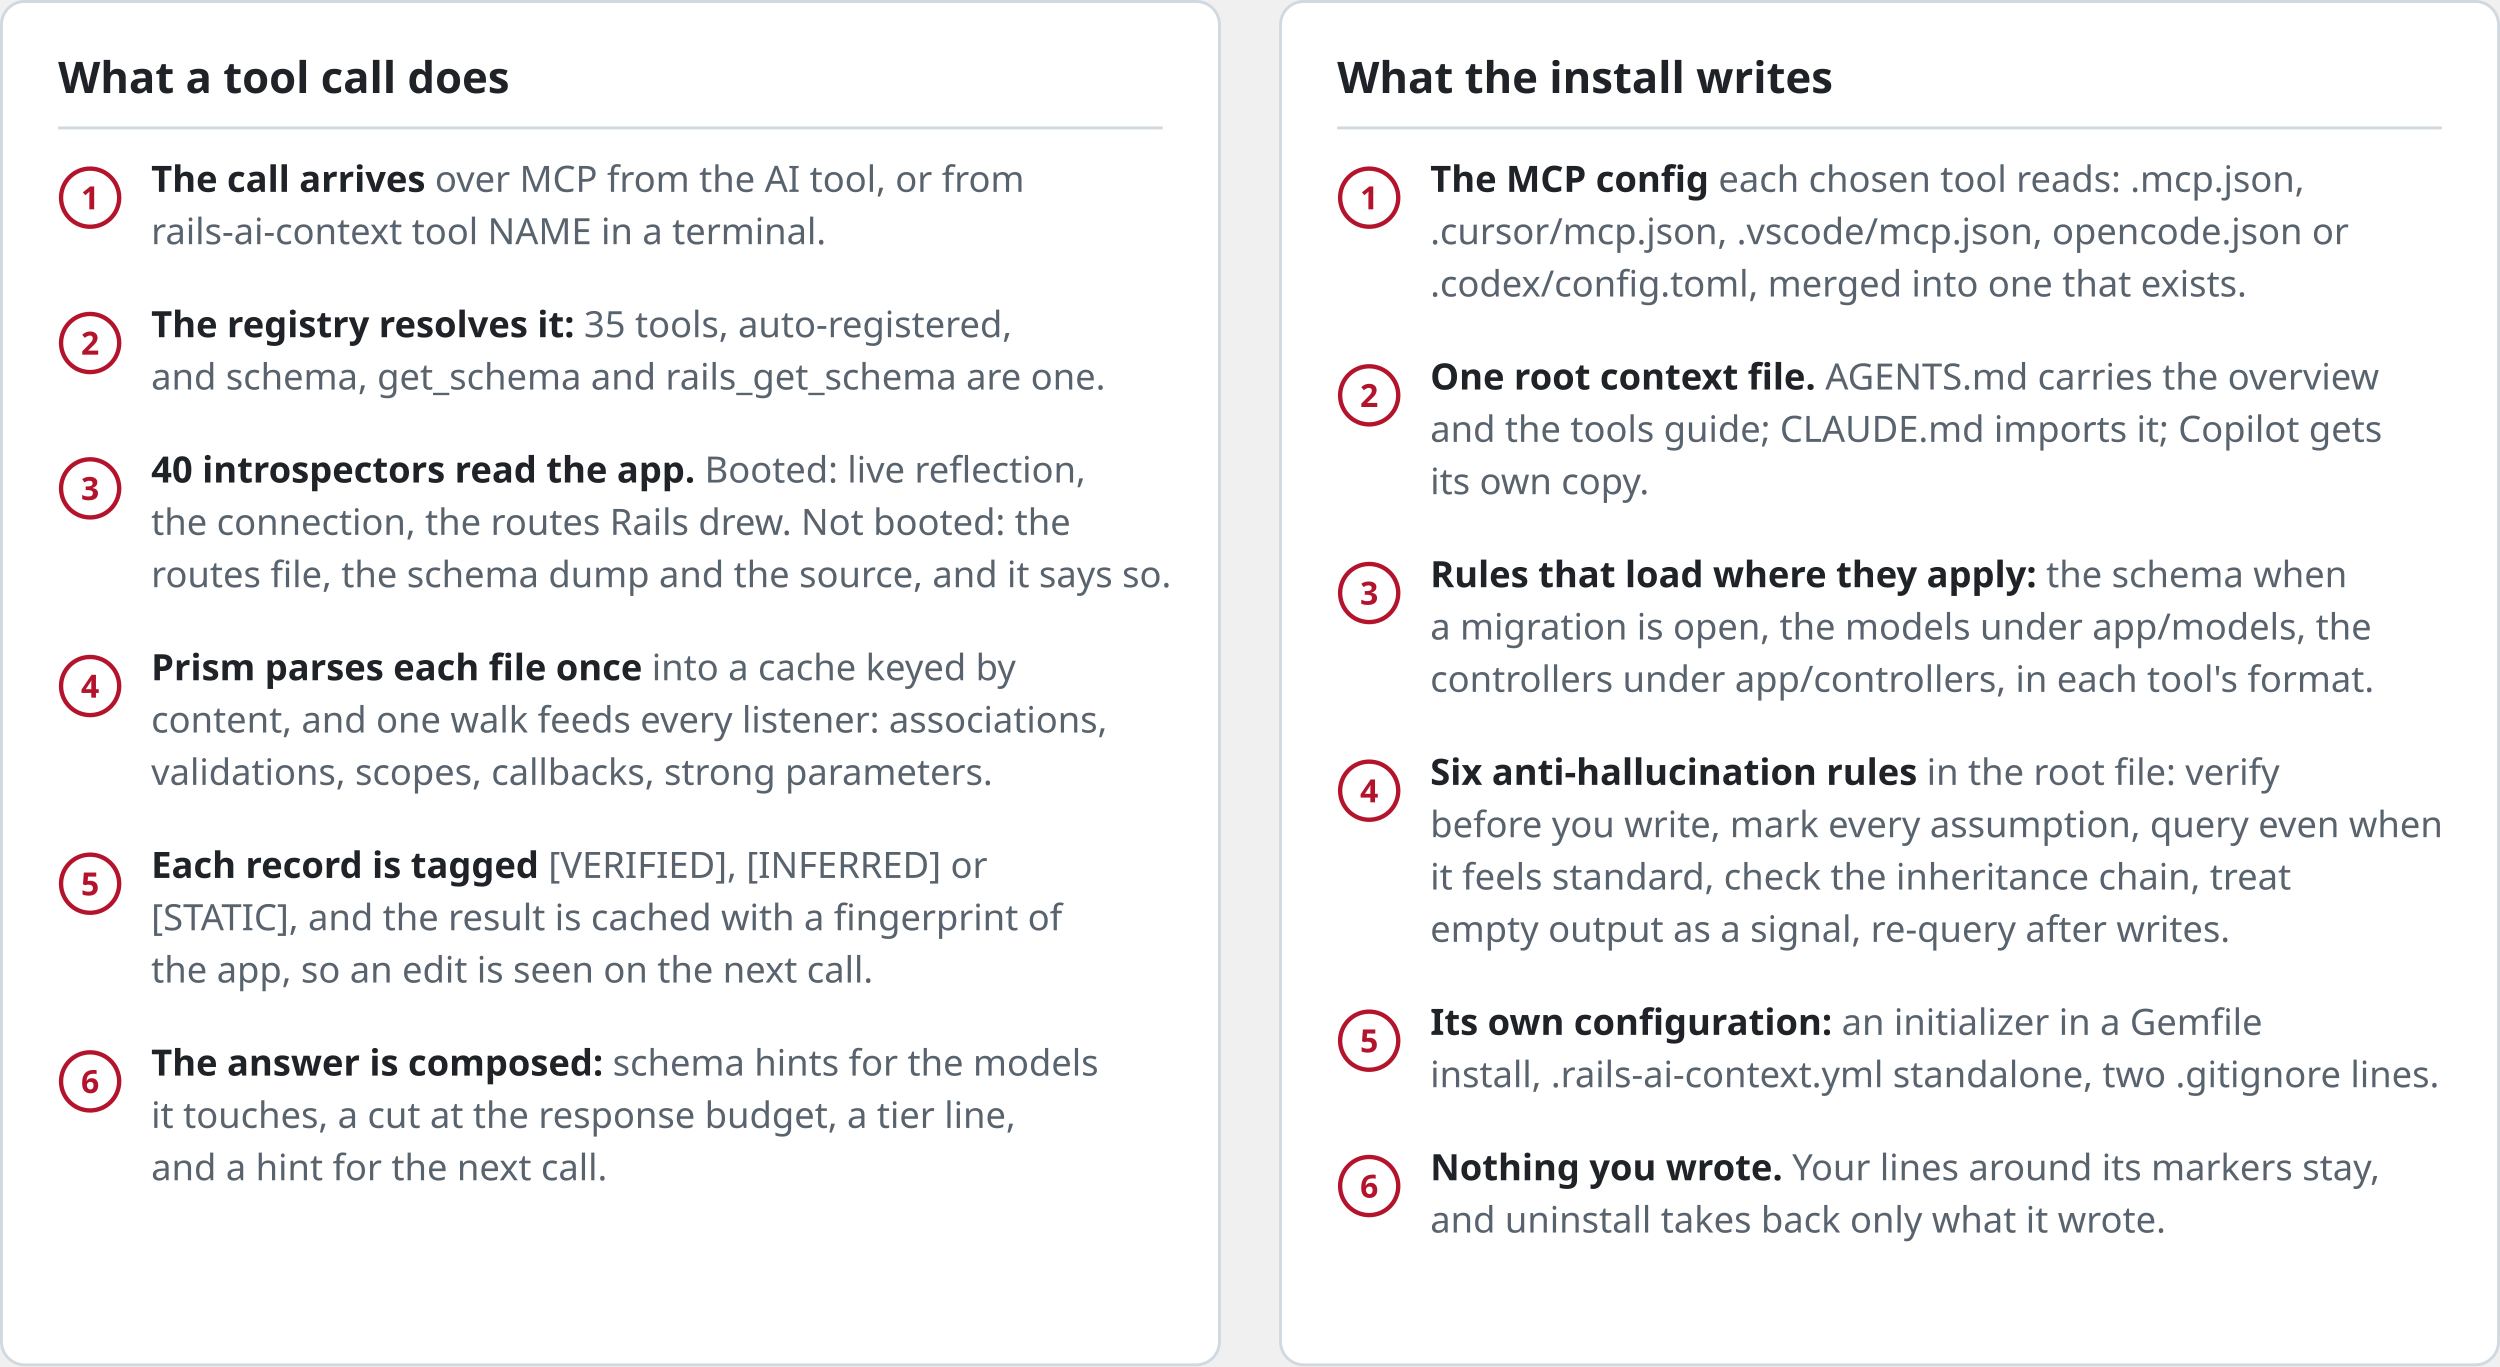
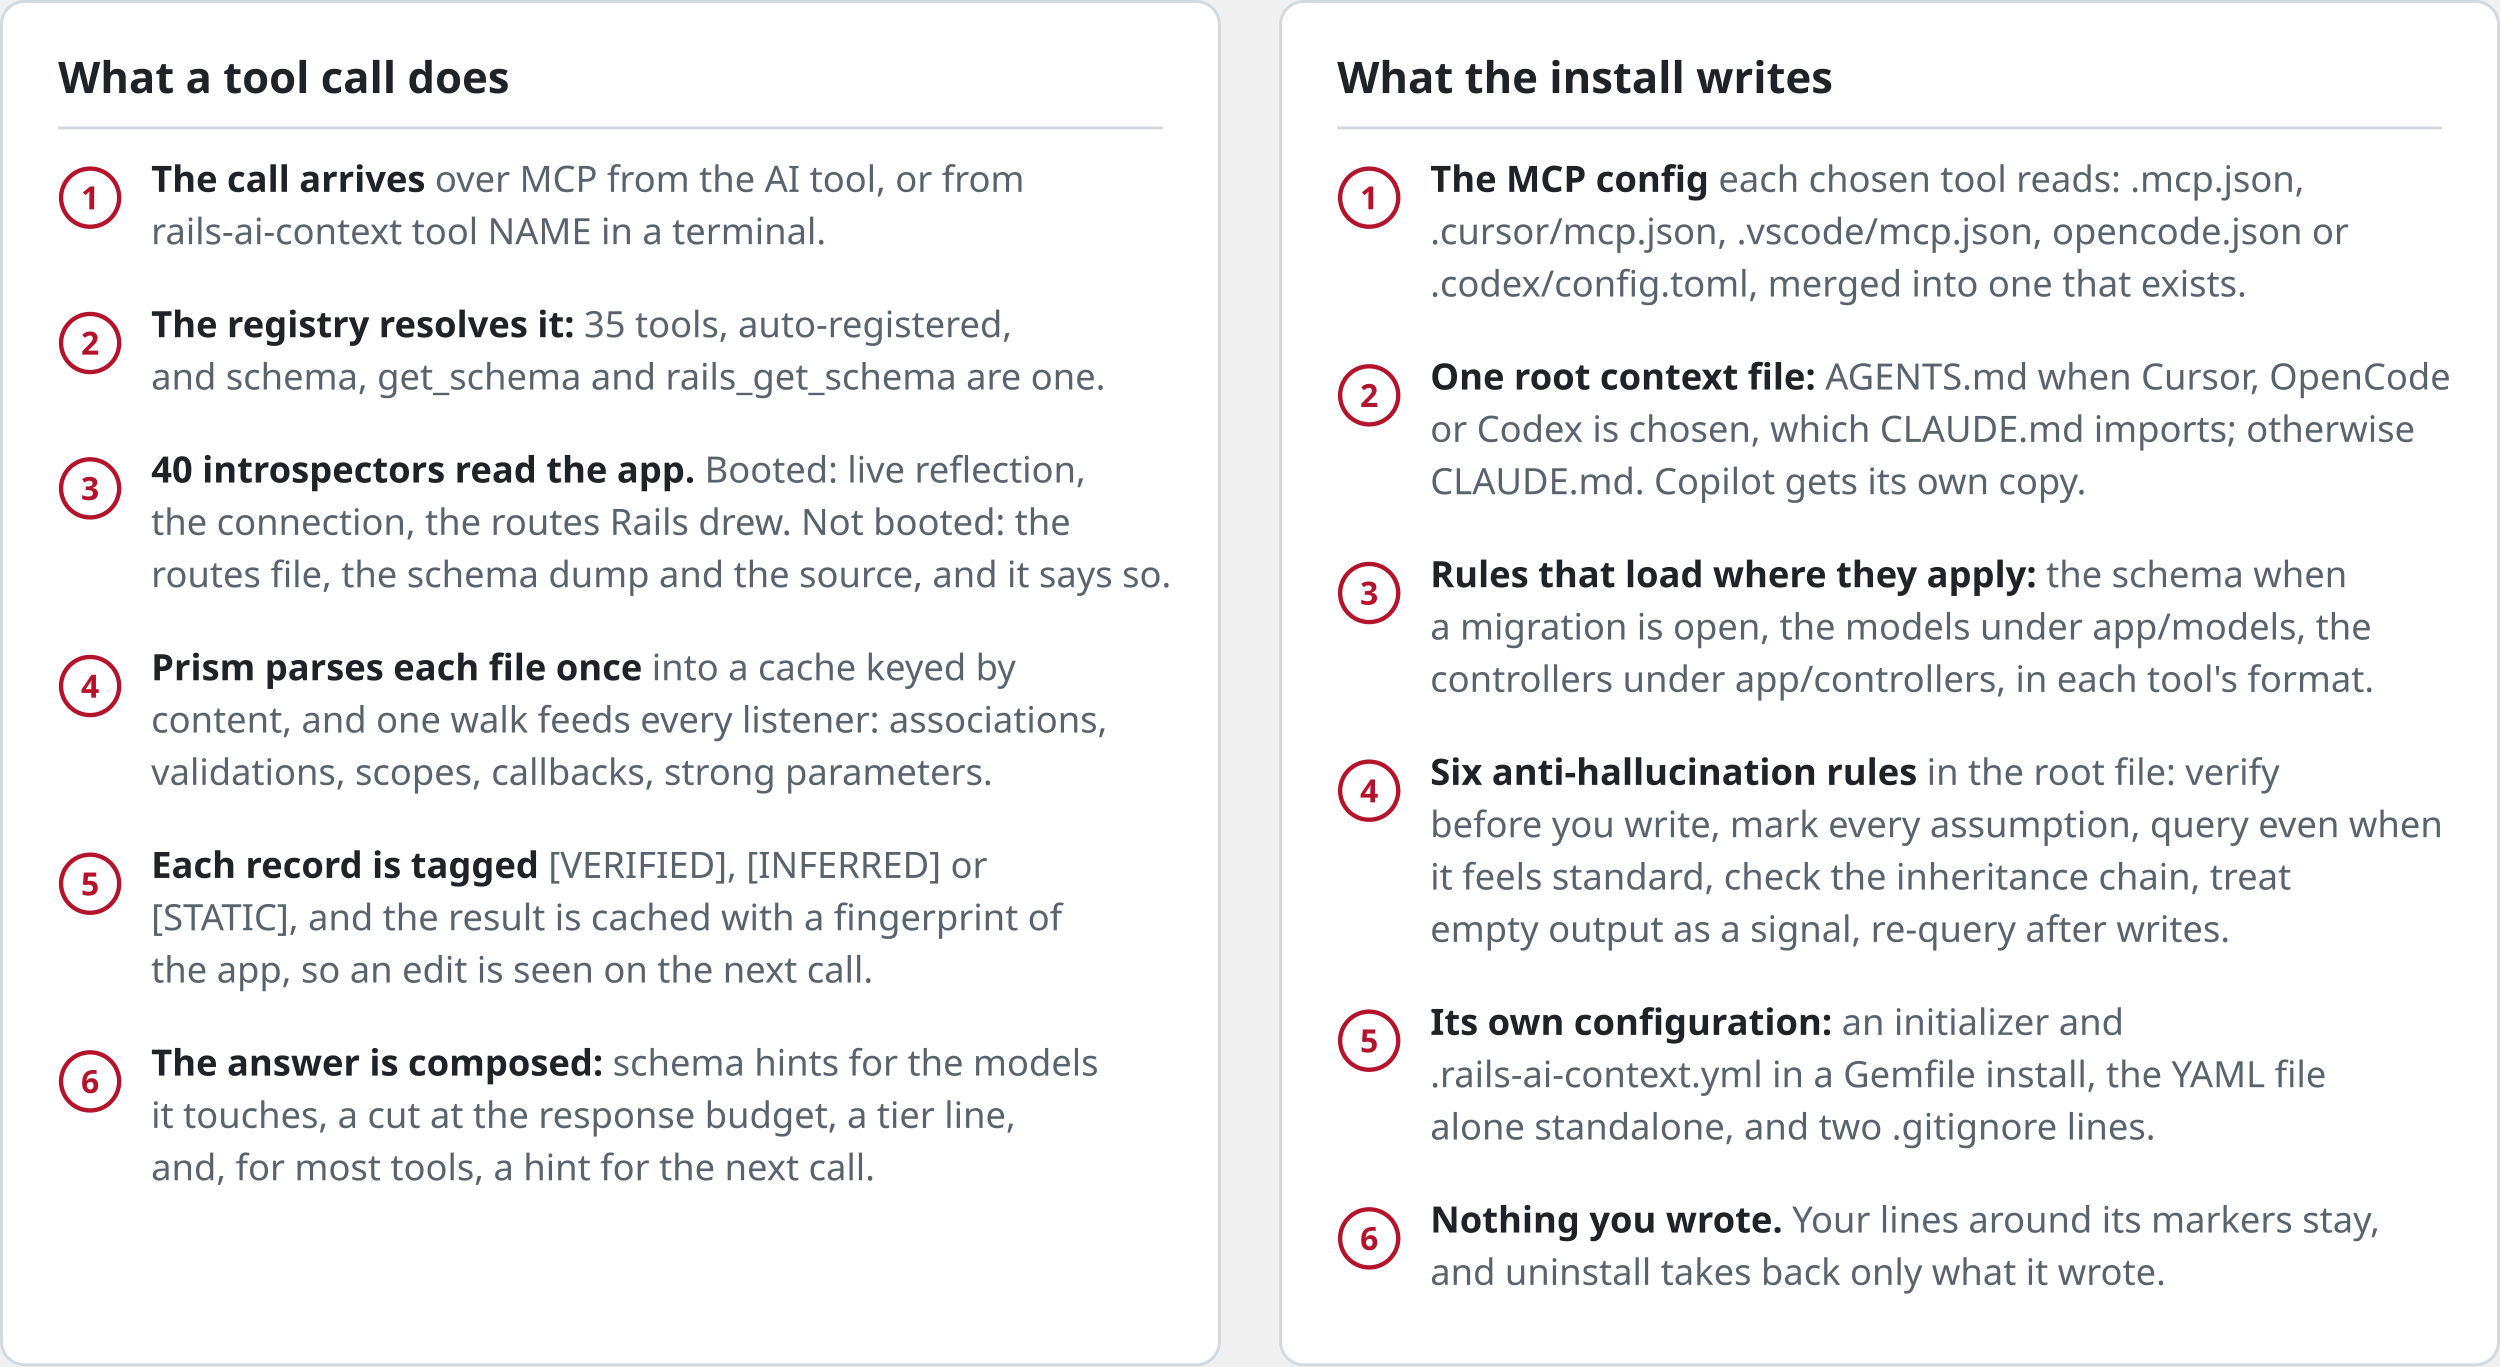
<svg xmlns="http://www.w3.org/2000/svg" width="860" height="470" viewBox="0 0 860 470" font-family="-apple-system, BlinkMacSystemFont, &quot;Segoe UI&quot;, &quot;Noto Sans&quot;, Helvetica, Arial, sans-serif">
  <rect x="0.5" y="0.5" width="419" height="469" rx="8" fill="#ffffff" stroke="#d1d9e0" />
  <rect x="440.5" y="0.5" width="419" height="469" rx="8" fill="#ffffff" stroke="#d1d9e0" />
  <text x="20" y="32" font-size="15" font-weight="600" fill="#1f2328">What a tool call does</text>
  <text x="460" y="32" font-size="15" font-weight="600" fill="#1f2328">What the install writes</text>
  <line x1="20" y1="44" x2="400" y2="44" stroke="#d1d9e0" />
  <line x1="460" y1="44" x2="840" y2="44" stroke="#d1d9e0" />
  <g font-size="12.5" fill="#59636e">
    <circle cx="31" cy="68" r="10" fill="#ffffff" stroke="#b4132c" stroke-width="1.5" />
    <text x="31" y="72" text-anchor="middle" font-size="11" font-weight="700" fill="#b4132c">1</text>
    <text x="52" y="66">
      <tspan font-weight="600" fill="#1f2328">The call arrives</tspan> over MCP from the AI tool, or from</text>
    <text x="52" y="84">rails-ai-context tool NAME in a terminal.</text>
    <circle cx="31" cy="118" r="10" fill="#ffffff" stroke="#b4132c" stroke-width="1.5" />
    <text x="31" y="122" text-anchor="middle" font-size="11" font-weight="700" fill="#b4132c">2</text>
    <text x="52" y="116">
      <tspan font-weight="600" fill="#1f2328">The registry resolves it:</tspan> 35 tools, auto-registered,</text>
    <text x="52" y="134">and schema, get_schema and rails_get_schema are one.</text>
    <circle cx="31" cy="168" r="10" fill="#ffffff" stroke="#b4132c" stroke-width="1.5" />
    <text x="31" y="172" text-anchor="middle" font-size="11" font-weight="700" fill="#b4132c">3</text>
    <text x="52" y="166">
      <tspan font-weight="600" fill="#1f2328">40 introspectors read the app.</tspan> Booted: live reflection,</text>
    <text x="52" y="184">the connection, the routes Rails drew. Not booted: the</text>
    <text x="52" y="202">routes file, the schema dump and the source, and it says so.</text>
    <circle cx="31" cy="236" r="10" fill="#ffffff" stroke="#b4132c" stroke-width="1.5" />
    <text x="31" y="240" text-anchor="middle" font-size="11" font-weight="700" fill="#b4132c">4</text>
    <text x="52" y="234">
      <tspan font-weight="600" fill="#1f2328">Prism parses each file once</tspan> into a cache keyed by</text>
    <text x="52" y="252">content, and one walk feeds every listener: associations,</text>
    <text x="52" y="270">validations, scopes, callbacks, strong parameters.</text>
    <circle cx="31" cy="304" r="10" fill="#ffffff" stroke="#b4132c" stroke-width="1.5" />
    <text x="31" y="308" text-anchor="middle" font-size="11" font-weight="700" fill="#b4132c">5</text>
    <text x="52" y="302">
      <tspan font-weight="600" fill="#1f2328">Each record is tagged</tspan> [VERIFIED], [INFERRED] or</text>
    <text x="52" y="320">[STATIC], and the result is cached with a fingerprint of</text>
    <text x="52" y="338">the app, so an edit is seen on the next call.</text>
    <circle cx="31" cy="372" r="10" fill="#ffffff" stroke="#b4132c" stroke-width="1.5" />
    <text x="31" y="376" text-anchor="middle" font-size="11" font-weight="700" fill="#b4132c">6</text>
    <text x="52" y="370">
      <tspan font-weight="600" fill="#1f2328">The answer is composed:</tspan> schema hints for the models</text>
    <text x="52" y="388">it touches, a cut at the response budget, a tier line,</text>
-     <text x="52" y="406">and a hint for the next call.</text>
+     <text x="52" y="406">and, for most tools, a hint for the next call.</text>
    <circle cx="471" cy="68" r="10" fill="#ffffff" stroke="#b4132c" stroke-width="1.5" />
    <text x="471" y="72" text-anchor="middle" font-size="11" font-weight="700" fill="#b4132c">1</text>
    <text x="492" y="66">
      <tspan font-weight="600" fill="#1f2328">The MCP config</tspan> each chosen tool reads: .mcp.json,</text>
    <text x="492" y="84">.cursor/mcp.json, .vscode/mcp.json, opencode.json or</text>
    <text x="492" y="102">.codex/config.toml, merged into one that exists.</text>
    <circle cx="471" cy="136" r="10" fill="#ffffff" stroke="#b4132c" stroke-width="1.5" />
    <text x="471" y="140" text-anchor="middle" font-size="11" font-weight="700" fill="#b4132c">2</text>
    <text x="492" y="134">
-       <tspan font-weight="600" fill="#1f2328">One root context file.</tspan> AGENTS.md carries the overview</text>
-     <text x="492" y="152">and the tools guide; CLAUDE.md imports it; Copilot gets</text>
-     <text x="492" y="170">its own copy.</text>
+       <tspan font-weight="600" fill="#1f2328">One root context file:</tspan> AGENTS.md when Cursor, OpenCode</text>
+     <text x="492" y="152">or Codex is chosen, which CLAUDE.md imports; otherwise</text>
+     <text x="492" y="170">CLAUDE.md. Copilot gets its own copy.</text>
    <circle cx="471" cy="204" r="10" fill="#ffffff" stroke="#b4132c" stroke-width="1.5" />
    <text x="471" y="208" text-anchor="middle" font-size="11" font-weight="700" fill="#b4132c">3</text>
    <text x="492" y="202">
      <tspan font-weight="600" fill="#1f2328">Rules that load where they apply:</tspan> the schema when</text>
    <text x="492" y="220">a migration is open, the models under app/models, the</text>
    <text x="492" y="238">controllers under app/controllers, in each tool's format.</text>
    <circle cx="471" cy="272" r="10" fill="#ffffff" stroke="#b4132c" stroke-width="1.5" />
    <text x="471" y="276" text-anchor="middle" font-size="11" font-weight="700" fill="#b4132c">4</text>
    <text x="492" y="270">
      <tspan font-weight="600" fill="#1f2328">Six anti-hallucination rules</tspan> in the root file: verify</text>
    <text x="492" y="288">before you write, mark every assumption, query even when</text>
    <text x="492" y="306">it feels standard, check the inheritance chain, treat</text>
    <text x="492" y="324">empty output as a signal, re-query after writes.</text>
    <circle cx="471" cy="358" r="10" fill="#ffffff" stroke="#b4132c" stroke-width="1.5" />
    <text x="471" y="362" text-anchor="middle" font-size="11" font-weight="700" fill="#b4132c">5</text>
    <text x="492" y="356">
-       <tspan font-weight="600" fill="#1f2328">Its own configuration:</tspan> an initializer in a Gemfile</text>
-     <text x="492" y="374">install, .rails-ai-context.yml standalone, two .gitignore lines.</text>
-     <circle cx="471" cy="408" r="10" fill="#ffffff" stroke="#b4132c" stroke-width="1.5" />
-     <text x="471" y="412" text-anchor="middle" font-size="11" font-weight="700" fill="#b4132c">6</text>
-     <text x="492" y="406">
+       <tspan font-weight="600" fill="#1f2328">Its own configuration:</tspan> an initializer and</text>
+     <text x="492" y="374">.rails-ai-context.yml in a Gemfile install, the YAML file</text>
+     <text x="492" y="392">alone standalone, and two .gitignore lines.</text>
+     <circle cx="471" cy="426" r="10" fill="#ffffff" stroke="#b4132c" stroke-width="1.5" />
+     <text x="471" y="430" text-anchor="middle" font-size="11" font-weight="700" fill="#b4132c">6</text>
+     <text x="492" y="424">
      <tspan font-weight="600" fill="#1f2328">Nothing you wrote.</tspan> Your lines around its markers stay,</text>
-     <text x="492" y="424">and uninstall takes back only what it wrote.</text>
+     <text x="492" y="442">and uninstall takes back only what it wrote.</text>
  </g>
</svg>
